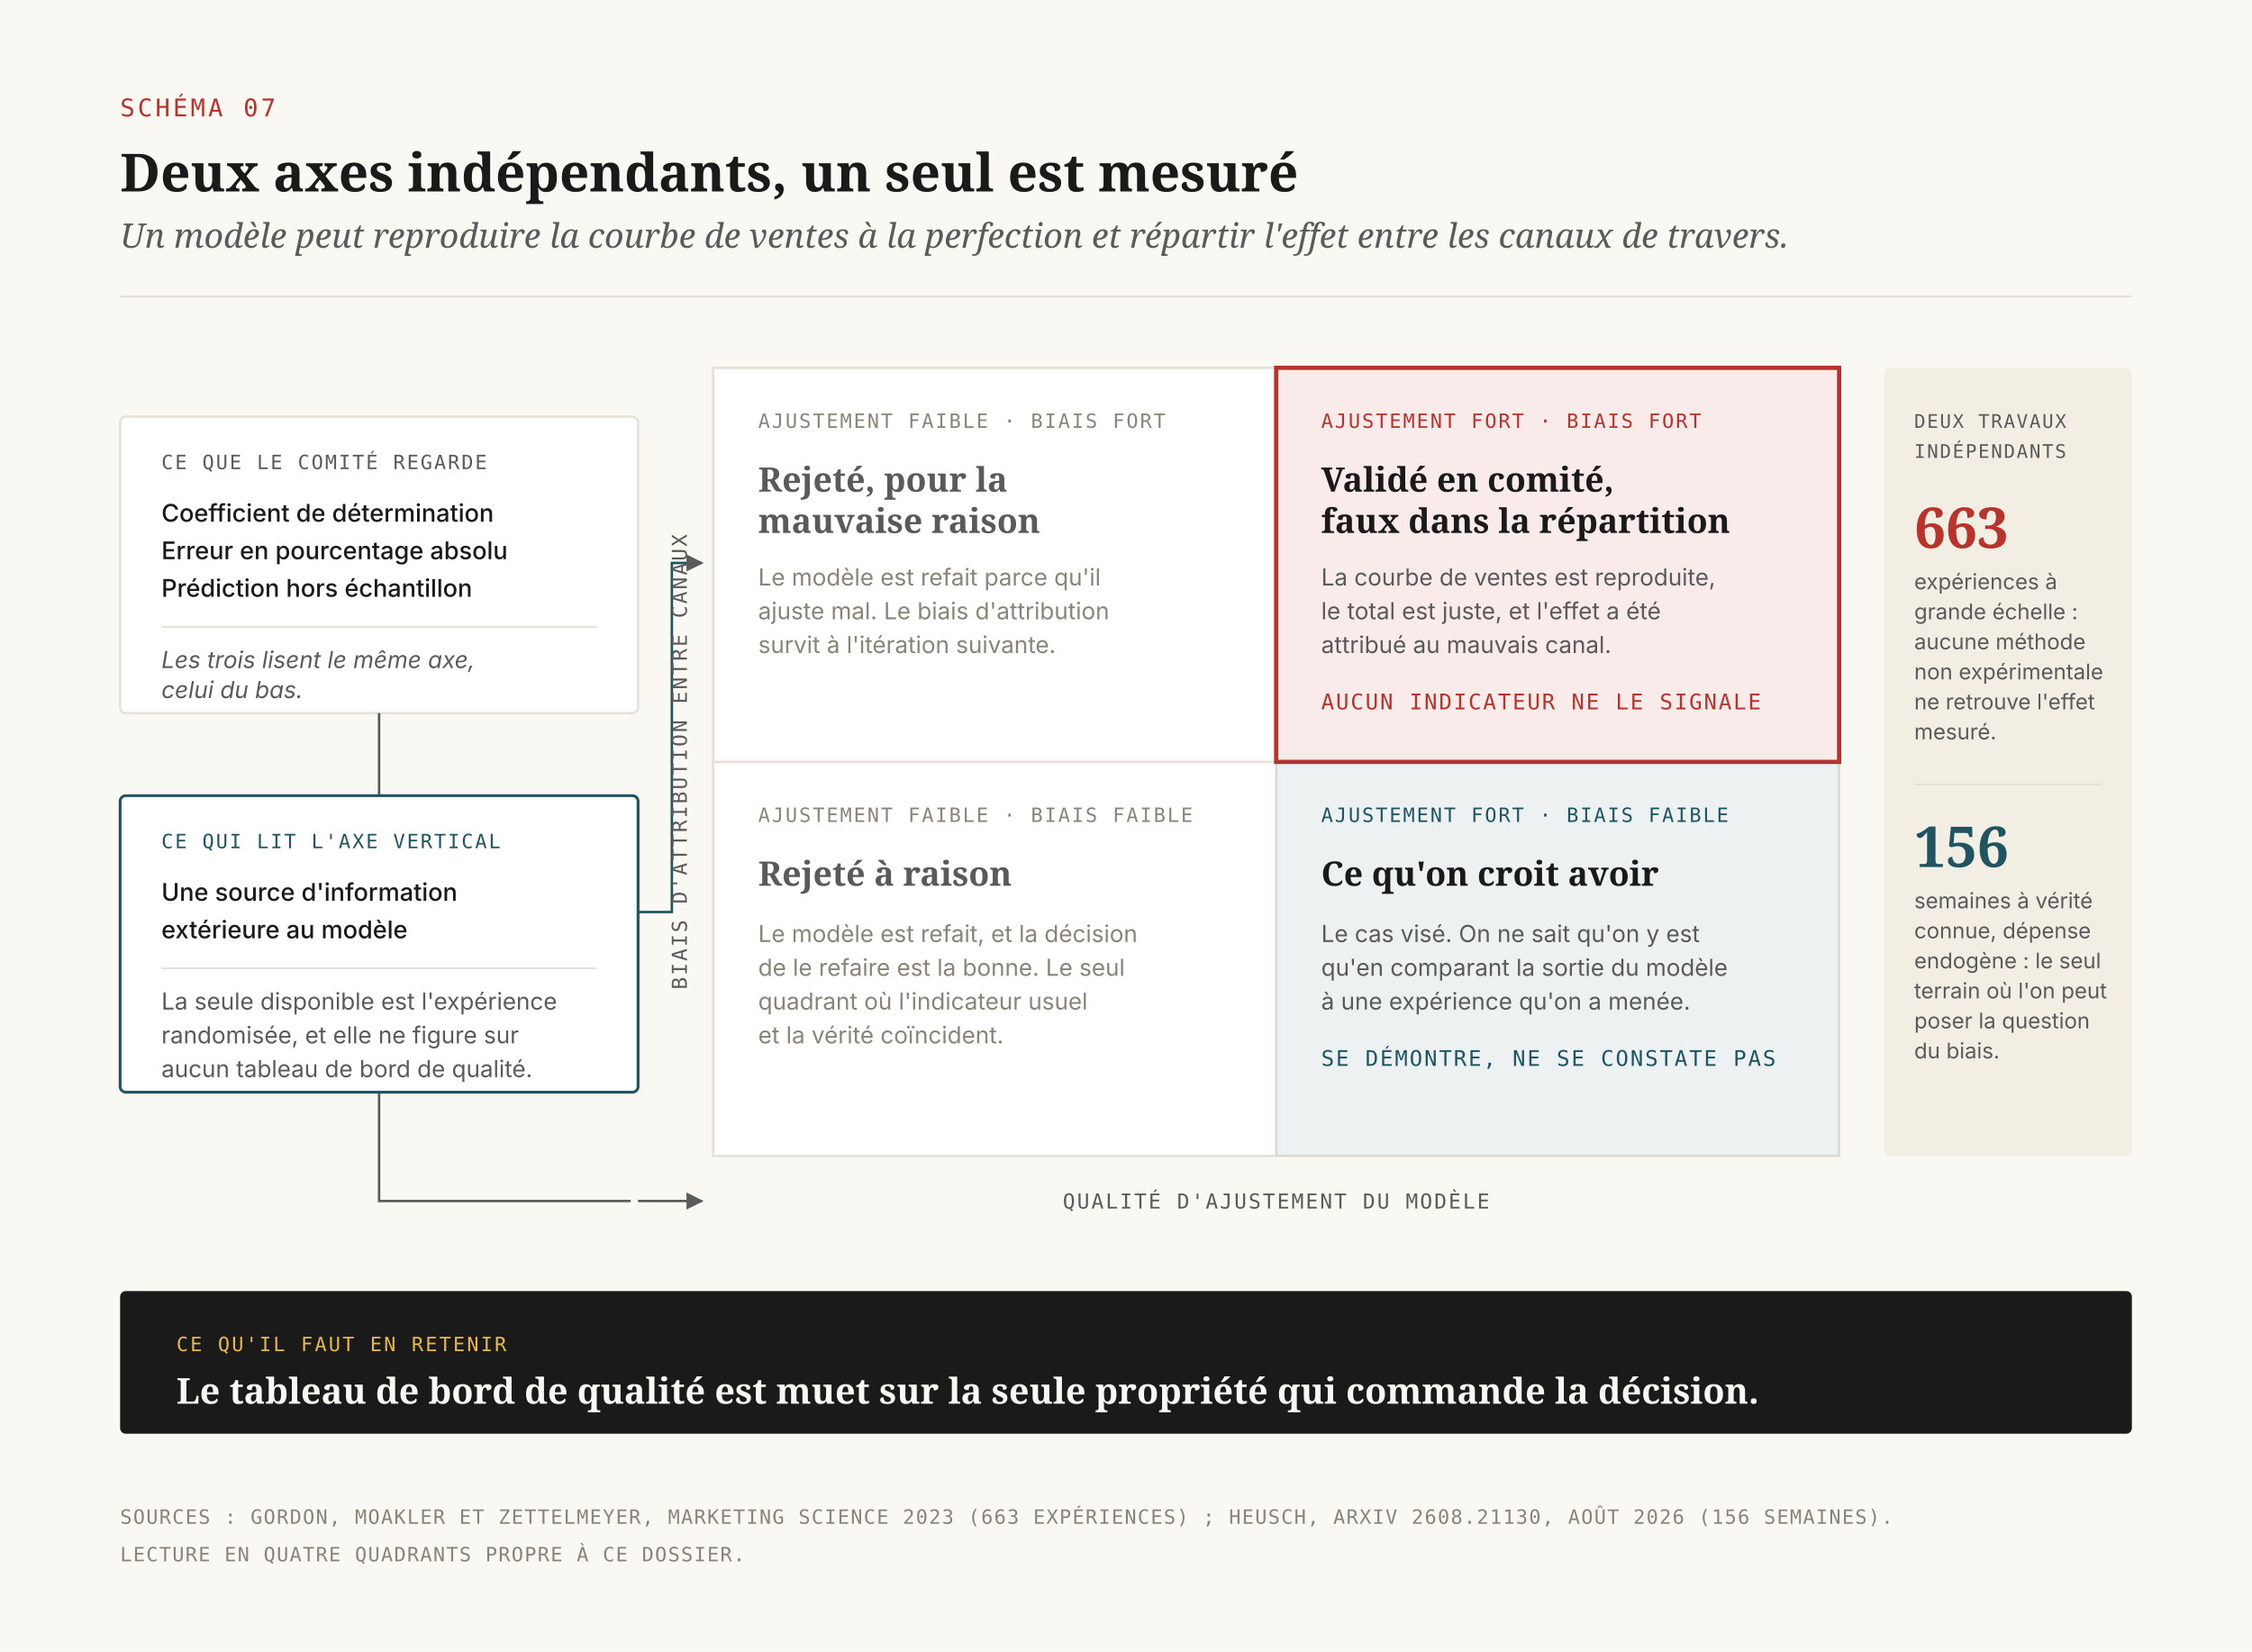
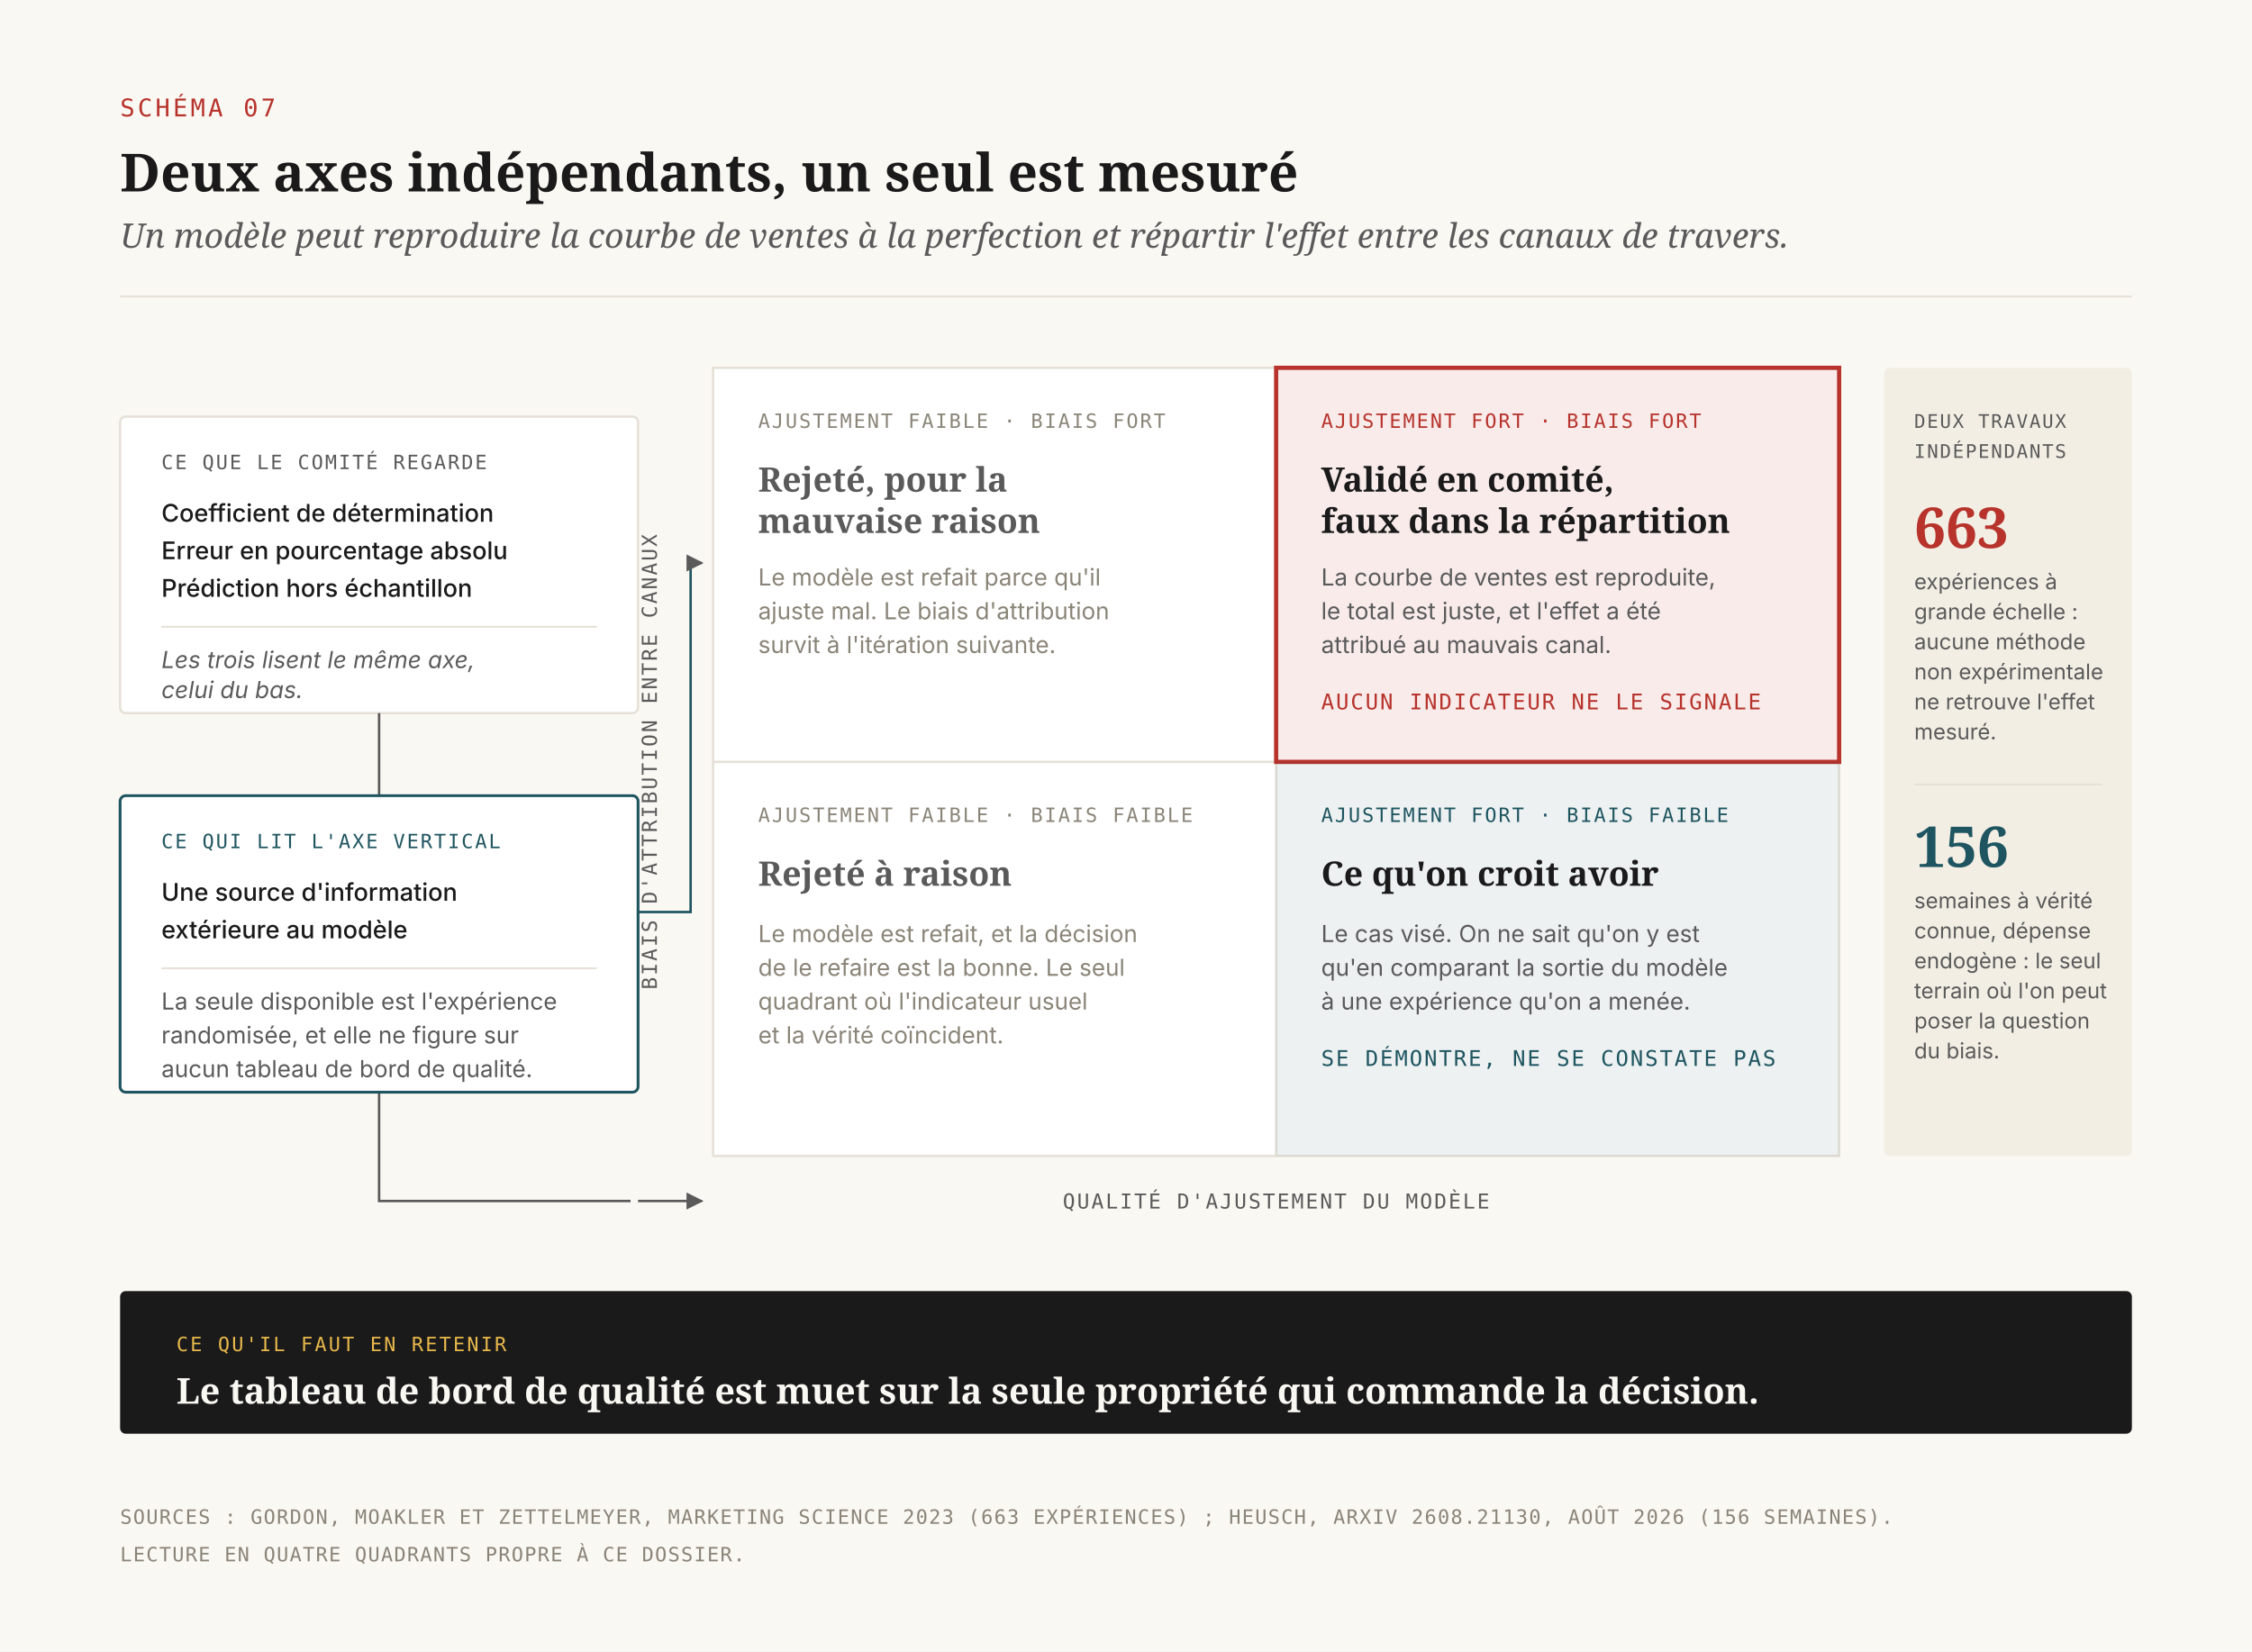
<svg xmlns="http://www.w3.org/2000/svg" viewBox="0 0 1200 880" role="img" aria-label="Qualité d'ajustement et biais d'attribution sont deux axes indépendants : le quadrant dangereux réunit un bon ajustement et un fort biais">
  <style>
    .display { font-family: 'Fraunces', 'Spectral', Georgia, serif; }
    .body    { font-family: 'Inter', 'Helvetica Neue', system-ui, sans-serif; }
    .mono    { font-family: 'JetBrains Mono', 'IBM Plex Mono', monospace; }
    .interactive { cursor: pointer; }
  </style>
  <defs>
    <marker id="a7" viewBox="0 0 10 10" refX="9" refY="5" markerWidth="7" markerHeight="7" orient="auto-start-reverse">
      <path d="M 0 0 L 10 5 L 0 10 z" fill="#5A5A5A" />
    </marker>
  </defs>
  <rect width="1200" height="880" fill="#FAF8F3" />
  <text x="64" y="62" class="mono" font-size="13" letter-spacing="0.12em" fill="#B7332C">SCHÉMA 07</text>
  <text x="64" y="102" class="display" font-size="28" font-weight="600" fill="#1A1A1A">Deux axes indépendants, un seul est mesuré</text>
  <text x="64" y="132" class="display" font-size="18" font-style="italic" fill="#5A5A5A">Un modèle peut reproduire la courbe de ventes à la perfection et répartir l'effet entre les canaux de travers.</text>
  <line x1="64" y1="158" x2="1136" y2="158" stroke="#E5E1D8" stroke-width="1" />
  <g class="interactive" data-card="indicateurs-comite" tabindex="0" role="button" aria-label="Les indicateurs présentés en comité — cliquez pour les détails">
    <rect x="64" y="222" width="276" height="158" rx="3" fill="#FFFFFF" stroke="#E5E1D8" stroke-width="1.25" />
    <text x="86" y="250" class="mono" font-size="10.5" letter-spacing="0.09em" fill="#5A5A5A">CE QUE LE COMITÉ REGARDE</text>
    <text x="86" y="278" class="body" font-size="13" font-weight="500" fill="#1A1A1A">Coefficient de détermination</text>
    <text x="86" y="298" class="body" font-size="13" font-weight="500" fill="#1A1A1A">Erreur en pourcentage absolu</text>
    <text x="86" y="318" class="body" font-size="13" font-weight="500" fill="#1A1A1A">Prédiction hors échantillon</text>
    <line x1="86" y1="334" x2="318" y2="334" stroke="#E5E1D8" stroke-width="1" />
    <text x="86" y="356" class="body" font-size="12.5" font-style="italic" fill="#5A5A5A">Les trois lisent le même axe,</text>
    <text x="86" y="372" class="body" font-size="12.5" font-style="italic" fill="#5A5A5A">celui du bas.</text>
  </g>
  <line x1="340" y1="640" x2="374" y2="640" stroke="#5A5A5A" stroke-width="1.3" marker-end="url(#a7)" />
  <path d="M 202,380 L 202,640 L 336,640" fill="none" stroke="#5A5A5A" stroke-width="1.3" />
  <g class="interactive" data-card="ce-qui-detecte" tabindex="0" role="button" aria-label="Ce qui lit l'axe vertical — cliquez pour les détails">
    <rect x="64" y="424" width="276" height="158" rx="3" fill="#FFFFFF" stroke="#1F5560" stroke-width="1.5" />
    <text x="86" y="452" class="mono" font-size="10.5" letter-spacing="0.09em" fill="#1F5560">CE QUI LIT L'AXE VERTICAL</text>
    <text x="86" y="480" class="body" font-size="13" font-weight="500" fill="#1A1A1A">Une source d'information</text>
    <text x="86" y="500" class="body" font-size="13" font-weight="500" fill="#1A1A1A">extérieure au modèle</text>
    <line x1="86" y1="516" x2="318" y2="516" stroke="#E5E1D8" stroke-width="1" />
    <text x="86" y="538" class="body" font-size="12.5" fill="#5A5A5A">La seule disponible est l'expérience</text>
    <text x="86" y="556" class="body" font-size="12.5" fill="#5A5A5A">randomisée, et elle ne figure sur</text>
    <text x="86" y="574" class="body" font-size="12.5" fill="#5A5A5A">aucun tableau de bord de qualité.</text>
  </g>
-   <path d="M 340,486 L 358,486 L 358,300 L 374,300" fill="none" stroke="#1F5560" stroke-width="1.3" marker-end="url(#a7)" />
+   <path d="M 340,486 L 368,486 L 368,300 L 374,300" fill="none" stroke="#1F5560" stroke-width="1.3" marker-end="url(#a7)" />
  <rect x="380" y="196" width="600" height="420" fill="#FFFFFF" stroke="#E5E1D8" stroke-width="1.25" />
  <line x1="680" y1="196" x2="680" y2="616" stroke="#E5E1D8" stroke-width="1.25" />
  <line x1="380" y1="406" x2="980" y2="406" stroke="#E5E1D8" stroke-width="1.25" />
  <text x="404" y="228" class="mono" font-size="10.5" letter-spacing="0.09em" fill="#8A8478">AJUSTEMENT FAIBLE · BIAIS FORT</text>
  <text x="404" y="262" class="display" font-size="18" font-weight="600" fill="#5A5A5A">Rejeté, pour la</text>
  <text x="404" y="284" class="display" font-size="18" font-weight="600" fill="#5A5A5A">mauvaise raison</text>
  <text x="404" y="312" class="body" font-size="12.5" fill="#8A8478">Le modèle est refait parce qu'il</text>
  <text x="404" y="330" class="body" font-size="12.5" fill="#8A8478">ajuste mal. Le biais d'attribution</text>
  <text x="404" y="348" class="body" font-size="12.5" fill="#8A8478">survit à l'itération suivante.</text>
  <g class="interactive" data-card="bon-ajustement-fort-biais" tabindex="0" role="button" aria-label="Le quadrant dangereux — cliquez pour les détails">
    <rect x="680" y="196" width="300" height="210" fill="#B7332C" fill-opacity="0.1" />
    <rect x="680" y="196" width="300" height="210" fill="none" stroke="#B7332C" stroke-width="2.25" />
    <text x="704" y="228" class="mono" font-size="10.5" letter-spacing="0.09em" fill="#B7332C">AJUSTEMENT FORT · BIAIS FORT</text>
    <text x="704" y="262" class="display" font-size="18" font-weight="600" fill="#1A1A1A">Validé en comité,</text>
    <text x="704" y="284" class="display" font-size="18" font-weight="600" fill="#1A1A1A">faux dans la répartition</text>
    <text x="704" y="312" class="body" font-size="12.5" fill="#5A5A5A">La courbe de ventes est reproduite,</text>
    <text x="704" y="330" class="body" font-size="12.5" fill="#5A5A5A">le total est juste, et l'effet a été</text>
    <text x="704" y="348" class="body" font-size="12.5" fill="#5A5A5A">attribué au mauvais canal.</text>
    <text x="704" y="378" class="mono" font-size="11.5" letter-spacing="0.08em" fill="#B7332C">AUCUN INDICATEUR NE LE SIGNALE</text>
  </g>
  <text x="404" y="438" class="mono" font-size="10.5" letter-spacing="0.09em" fill="#8A8478">AJUSTEMENT FAIBLE · BIAIS FAIBLE</text>
  <text x="404" y="472" class="display" font-size="18" font-weight="600" fill="#5A5A5A">Rejeté à raison</text>
  <text x="404" y="502" class="body" font-size="12.5" fill="#8A8478">Le modèle est refait, et la décision</text>
  <text x="404" y="520" class="body" font-size="12.5" fill="#8A8478">de le refaire est la bonne. Le seul</text>
  <text x="404" y="538" class="body" font-size="12.5" fill="#8A8478">quadrant où l'indicateur usuel</text>
  <text x="404" y="556" class="body" font-size="12.5" fill="#8A8478">et la vérité coïncident.</text>
  <rect x="680" y="406" width="300" height="210" fill="#1F5560" fill-opacity="0.08" />
  <text x="704" y="438" class="mono" font-size="10.5" letter-spacing="0.09em" fill="#1F5560">AJUSTEMENT FORT · BIAIS FAIBLE</text>
  <text x="704" y="472" class="display" font-size="18" font-weight="600" fill="#1A1A1A">Ce qu'on croit avoir</text>
  <text x="704" y="502" class="body" font-size="12.5" fill="#5A5A5A">Le cas visé. On ne sait qu'on y est</text>
  <text x="704" y="520" class="body" font-size="12.5" fill="#5A5A5A">qu'en comparant la sortie du modèle</text>
  <text x="704" y="538" class="body" font-size="12.5" fill="#5A5A5A">à une expérience qu'on a menée.</text>
  <text x="704" y="568" class="mono" font-size="11.5" letter-spacing="0.08em" fill="#1F5560">SE DÉMONTRE, NE SE CONSTATE PAS</text>
  <text x="680" y="644" class="mono" font-size="11" letter-spacing="0.09em" fill="#5A5A5A" text-anchor="middle">QUALITÉ D'AJUSTEMENT DU MODÈLE</text>
-   <text x="0" y="0" transform="translate(366,406) rotate(-90)" class="mono" font-size="11" letter-spacing="0.09em" fill="#5A5A5A" text-anchor="middle">BIAIS D'ATTRIBUTION ENTRE CANAUX</text>
+   <text x="0" y="0" transform="translate(350,406) rotate(-90)" class="mono" font-size="11" letter-spacing="0.09em" fill="#5A5A5A" text-anchor="middle">BIAIS D'ATTRIBUTION ENTRE CANAUX</text>
  <rect x="1004" y="196" width="132" height="420" rx="3" fill="#F2EEE4" />
  <text x="1020" y="228" class="mono" font-size="10" letter-spacing="0.08em" fill="#5A5A5A">DEUX TRAVAUX</text>
  <text x="1020" y="244" class="mono" font-size="10" letter-spacing="0.08em" fill="#5A5A5A">INDÉPENDANTS</text>
  <text x="1020" y="292" class="display" font-size="30" font-weight="600" fill="#B7332C">663</text>
  <text x="1020" y="314" class="body" font-size="11.5" fill="#5A5A5A">expériences à</text>
  <text x="1020" y="330" class="body" font-size="11.5" fill="#5A5A5A">grande échelle :</text>
  <text x="1020" y="346" class="body" font-size="11.5" fill="#5A5A5A">aucune méthode</text>
  <text x="1020" y="362" class="body" font-size="11.5" fill="#5A5A5A">non expérimentale</text>
  <text x="1020" y="378" class="body" font-size="11.5" fill="#5A5A5A">ne retrouve l'effet</text>
  <text x="1020" y="394" class="body" font-size="11.5" fill="#5A5A5A">mesuré.</text>
  <line x1="1020" y1="418" x2="1120" y2="418" stroke="#E5E1D8" stroke-width="1" />
  <text x="1020" y="462" class="display" font-size="30" font-weight="600" fill="#1F5560">156</text>
  <text x="1020" y="484" class="body" font-size="11.5" fill="#5A5A5A">semaines à vérité</text>
  <text x="1020" y="500" class="body" font-size="11.5" fill="#5A5A5A">connue, dépense</text>
  <text x="1020" y="516" class="body" font-size="11.5" fill="#5A5A5A">endogène : le seul</text>
  <text x="1020" y="532" class="body" font-size="11.5" fill="#5A5A5A">terrain où l'on peut</text>
  <text x="1020" y="548" class="body" font-size="11.5" fill="#5A5A5A">poser la question</text>
  <text x="1020" y="564" class="body" font-size="11.5" fill="#5A5A5A">du biais.</text>
  <rect x="64" y="688" width="1072" height="76" rx="3" fill="#1A1A1A" />
  <text x="94" y="720" class="mono" font-size="10.5" letter-spacing="0.1em" fill="#E8B84B">CE QU'IL FAUT EN RETENIR</text>
  <text x="94" y="748" class="display" font-size="19" font-weight="600" fill="#FAF8F3">Le tableau de bord de qualité est muet sur la seule propriété qui commande la décision.</text>
  <text x="64" y="812" class="mono" font-size="10.5" letter-spacing="0.06em" fill="#8A8478">SOURCES : GORDON, MOAKLER ET ZETTELMEYER, MARKETING SCIENCE 2023 (663 EXPÉRIENCES) ; HEUSCH, ARXIV 2608.21130, AOÛT 2026 (156 SEMAINES).</text>
  <text x="64" y="832" class="mono" font-size="10.5" letter-spacing="0.06em" fill="#8A8478">LECTURE EN QUATRE QUADRANTS PROPRE À CE DOSSIER.</text>
</svg>
